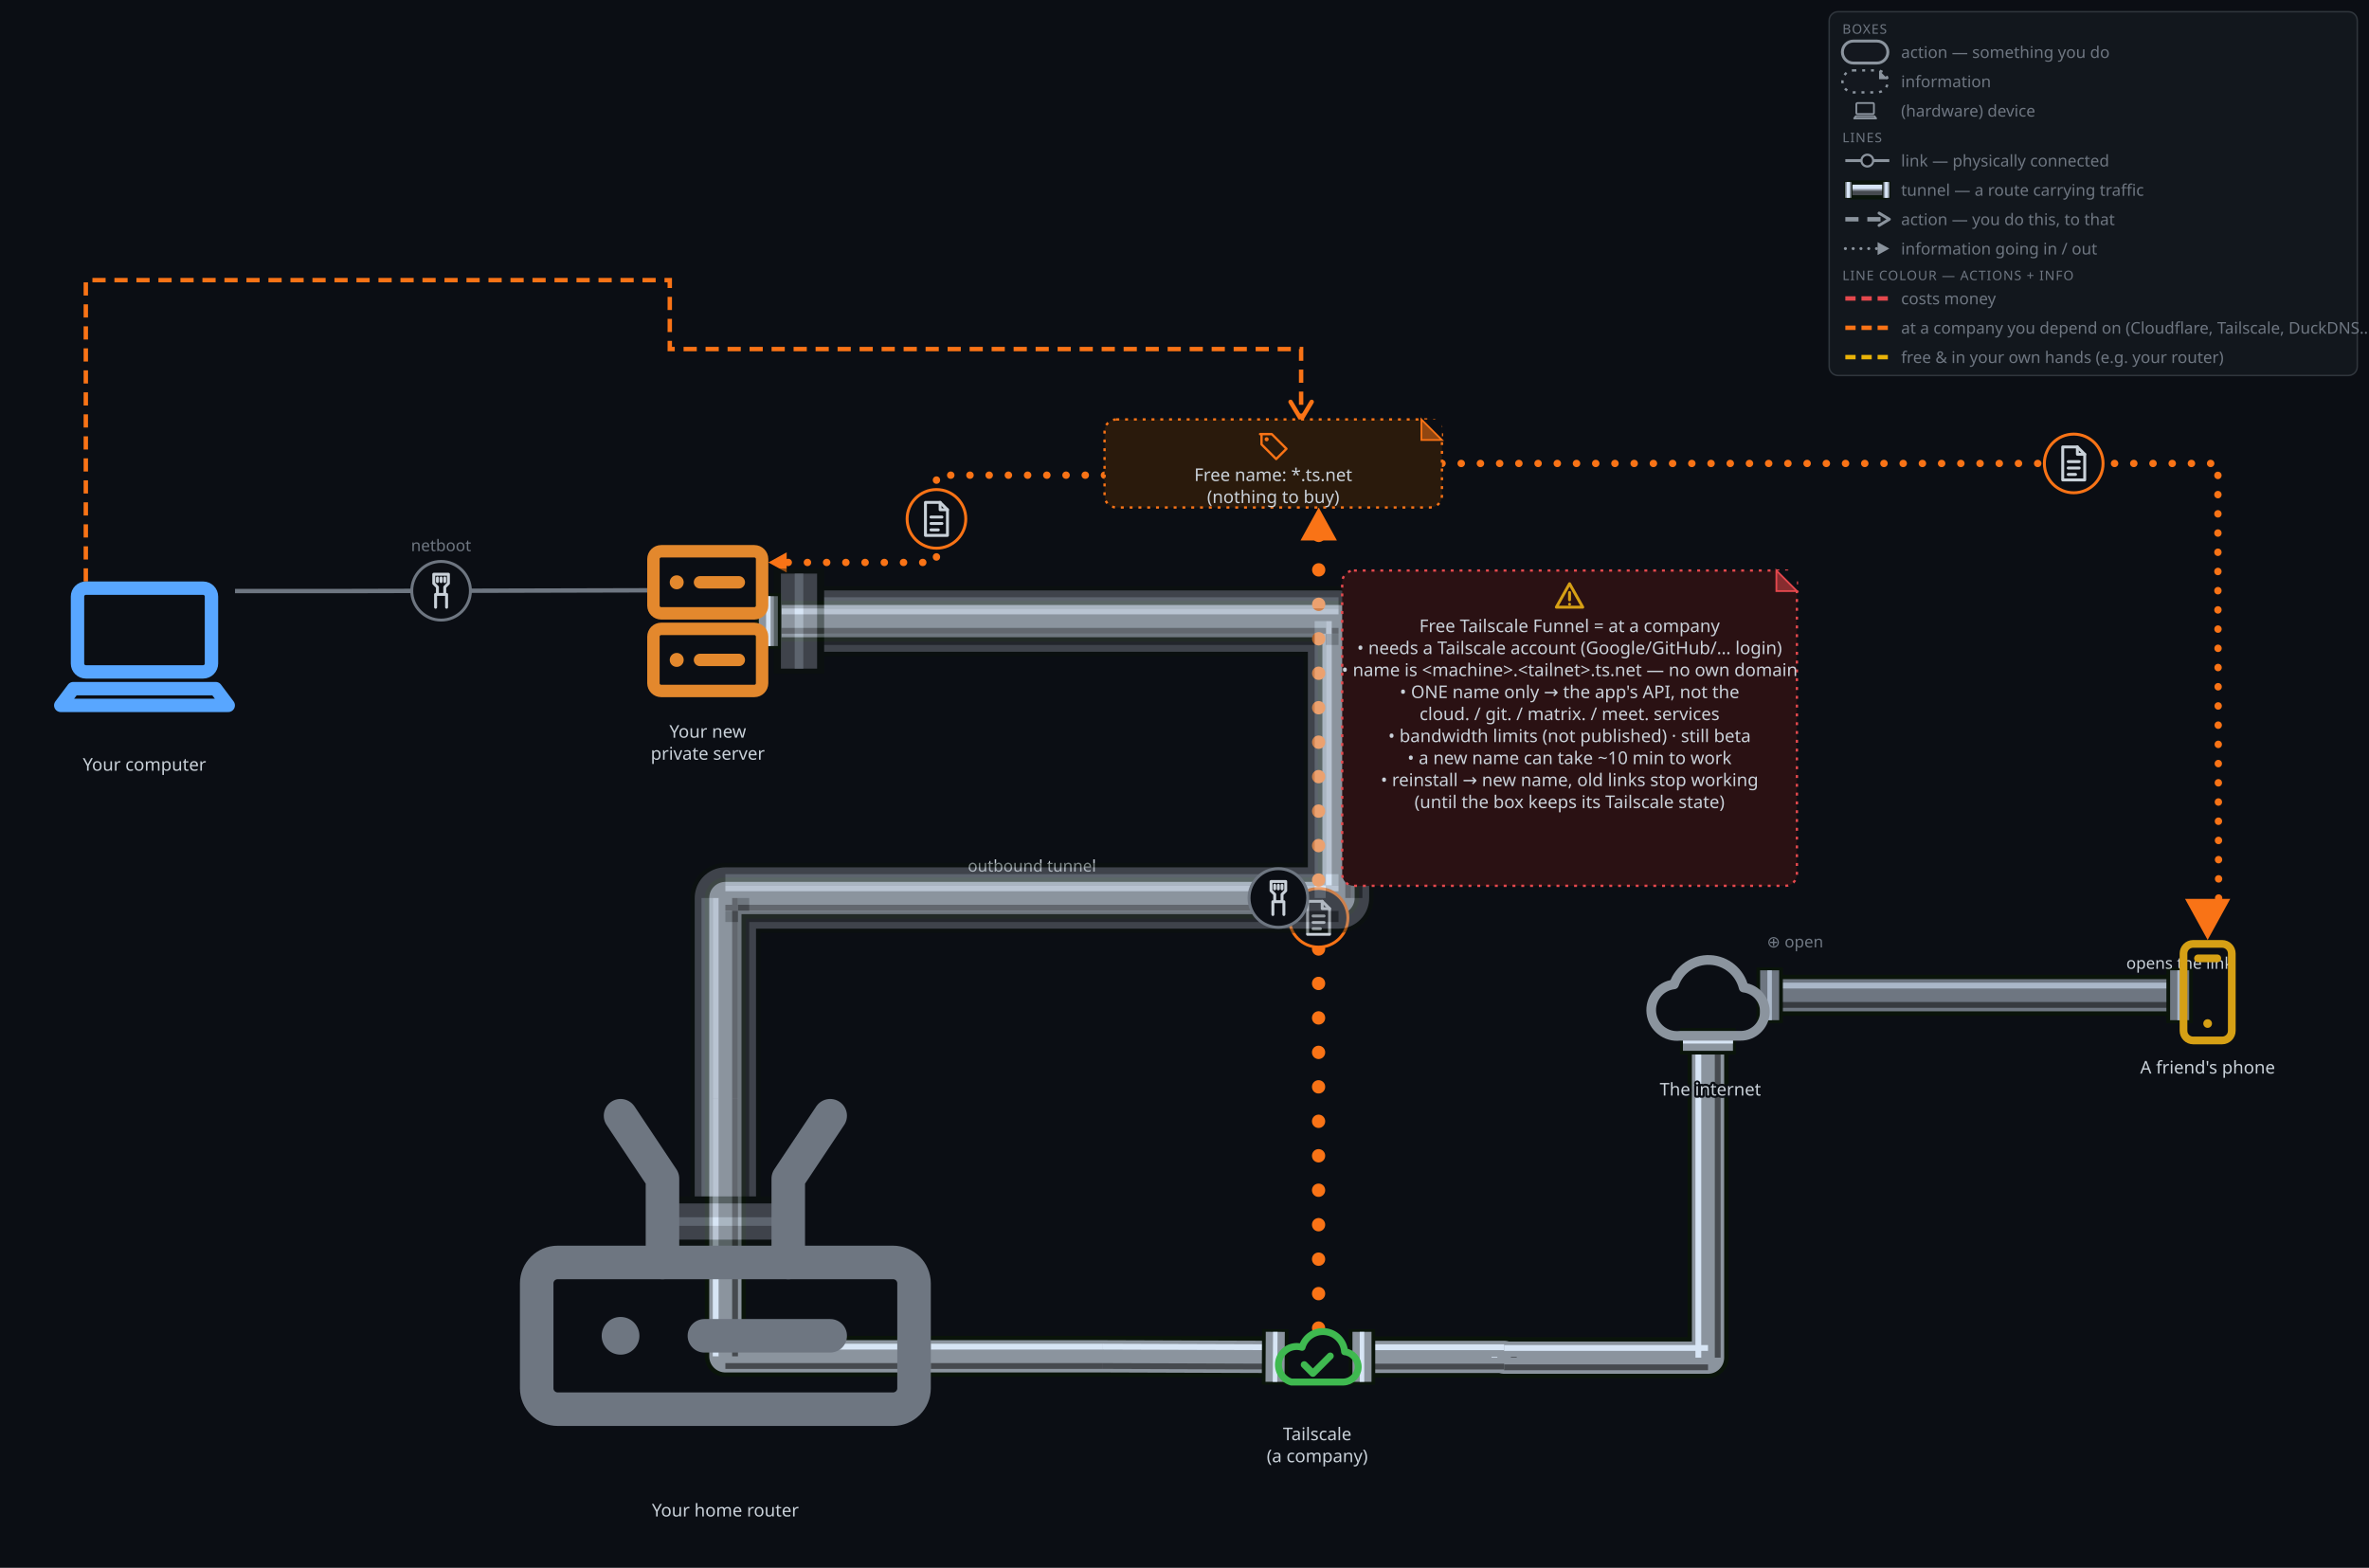
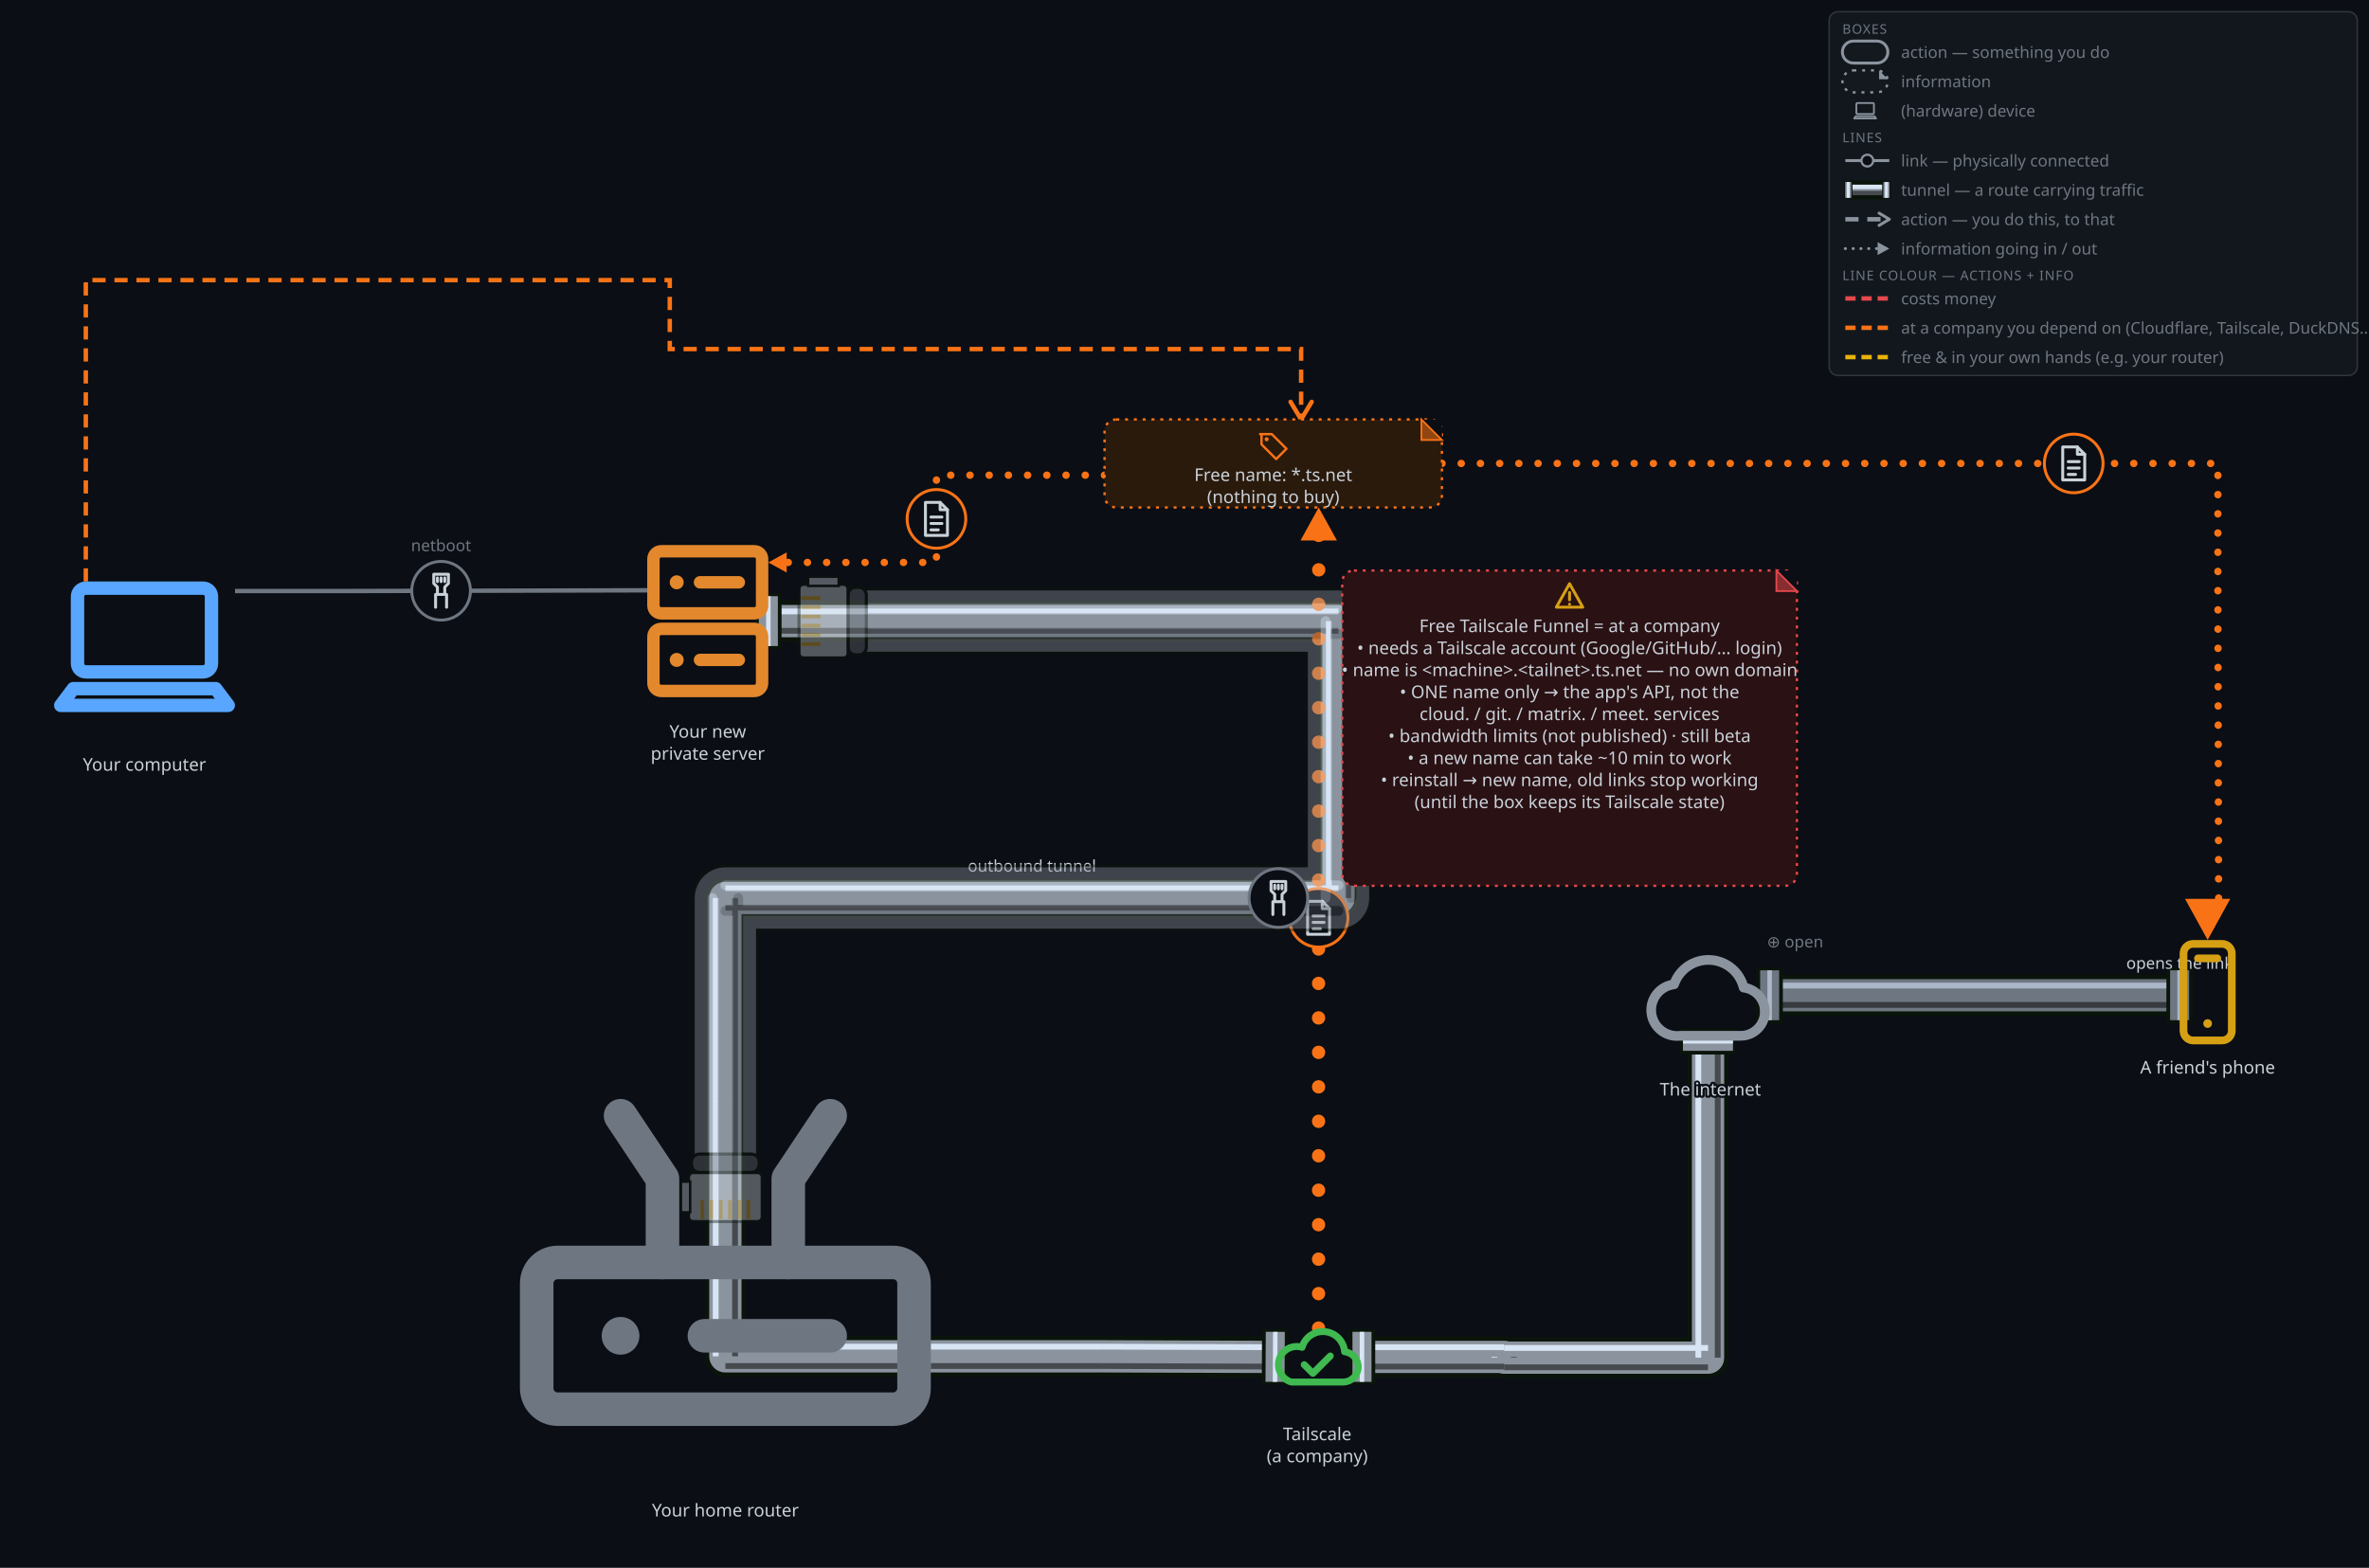
<svg xmlns="http://www.w3.org/2000/svg" viewBox="23 -421 1615 1069" width="1615" height="1069" font-family="ui-sans-serif, system-ui, sans-serif">
  <defs>
    <marker id="arrow" viewBox="0 0 10 10" refX="9" refY="5" markerWidth="7" markerHeight="7" orient="auto-start-reverse">
      <path d="M0,0 L10,5 L0,10 z" fill="#6e7681" />
    </marker>
    <symbol id="ic-laptop" data-bbox="1.2 4.2 21.6 15.6" viewBox="0 0 24 24" fill="none" stroke="currentColor" stroke-width="1.6" stroke-linecap="round" stroke-linejoin="round">
      <rect x="4" y="5" width="16" height="10" rx="1" />
      <path d="M2 19h20l-1.5-2H3.5L2 19Z" />
    </symbol>
    <symbol id="ic-server" data-bbox="4.2 2.2 15.6 19.6" viewBox="0 0 24 24" fill="none" stroke="currentColor" stroke-width="1.6" stroke-linecap="round" stroke-linejoin="round">
      <rect x="5" y="3" width="14" height="8" rx="1" />
      <rect x="5" y="13" width="14" height="8" rx="1" />
      <circle cx="8" cy="7" r=".9" fill="currentColor" stroke="none" />
      <circle cx="8" cy="17" r=".9" fill="currentColor" stroke="none" />
      <path d="M11 7h5M11 17h5" />
    </symbol>
    <symbol id="ic-router" data-bbox="2.2 5.2 19.6 15.6" viewBox="0 0 24 24" fill="none" stroke="currentColor" stroke-width="1.6" stroke-linecap="round" stroke-linejoin="round">
      <rect x="3" y="13" width="18" height="7" rx="1" />
      <circle cx="7" cy="16.5" r=".9" fill="currentColor" stroke="none" />
      <path d="M11 16.5h6M9 13V9M15 13V9M9 9l-2-3M15 9l2-3" />
    </symbol>
    <symbol id="ic-cloud" data-bbox="1.4 4.7 20.4 14.2" viewBox="0 0 24 24" fill="none" stroke="currentColor" stroke-width="1.6" stroke-linecap="round" stroke-linejoin="round">
      <path d="M7 18h10a4 4 0 0 0 .5-7.97A6 6 0 0 0 6 9.5 3.5 3.5 0 0 0 7 18Z" />
    </symbol>
    <symbol id="ic-phone" data-bbox="6.2 1.2 11.6 21.6" viewBox="0 0 24 24" fill="none" stroke="currentColor" stroke-width="1.6" stroke-linecap="round" stroke-linejoin="round">
      <rect x="7" y="2" width="10" height="20" rx="2" />
      <path d="M10 5h4" />
      <circle cx="12" cy="18.5" r=".9" fill="currentColor" stroke="none" />
    </symbol>
    <symbol id="ic-usb" data-bbox="8.2 2.6 7.6 19.2" viewBox="0 0 24 24" fill="none" stroke="currentColor" stroke-width="1.6" stroke-linecap="round" stroke-linejoin="round">
      <rect x="9" y="8" width="6" height="13" rx="1" />
      <path d="M10 8V4h4v4" />
      <path d="M12 11v4" />
      <circle cx="12" cy="4" r=".6" fill="currentColor" stroke="none" />
    </symbol>
    <symbol id="ic-ethernet" data-bbox="7.2 2.2 9.6 19.6" viewBox="0 0 24 24" fill="none" stroke="currentColor" stroke-width="1.6" stroke-linecap="round" stroke-linejoin="round">
      <path d="M8 3h8v5l-2 2v4h-4v-4L8 8V3Z" />
      <path d="M9 21v-7M15 21v-7" />
      <path d="M10 5v2M12 5v2M14 5v2" />
    </symbol>
    <symbol id="ic-wifi" data-bbox="3.2 5.4 17.6 15.4" viewBox="0 0 24 24" fill="none" stroke="currentColor" stroke-width="1.6" stroke-linecap="round" stroke-linejoin="round">
      <path d="M4 9a13 13 0 0 1 16 0" />
      <path d="M7 12.5a8.5 8.5 0 0 1 10 0" />
      <path d="M10 16a4 4 0 0 1 4 0" />
      <circle cx="12" cy="19" r="1" fill="currentColor" stroke="none" />
    </symbol>
    <symbol id="ic-safe" data-bbox="2.2 3.2 19.6 17.6" viewBox="0 0 24 24" fill="none" stroke="currentColor" stroke-width="1.6" stroke-linecap="round" stroke-linejoin="round">
      <rect x="3" y="4" width="18" height="16" rx="1.5" />
      <circle cx="11" cy="12" r="4" />
      <path d="M11 12l2-2" />
      <path d="M18 9v6" />
    </symbol>
    <symbol id="ic-relay" data-bbox="2.3 3.6 20 13.2" viewBox="0 0 24 24" fill="none" stroke="currentColor" stroke-width="1.6" stroke-linecap="round" stroke-linejoin="round">
      <path d="M6 16h12a3.5 3.5 0 0 0 .3-6.98A5 5 0 0 0 8.5 8 3 3 0 0 0 6 16Z" />
      <path d="M9 12l2 2 4-4" />
    </symbol>
    <symbol id="ic-tor" data-bbox="6.2 2.2 11.6 16.6" viewBox="0 0 24 24" fill="none" stroke="currentColor" stroke-width="1.6" stroke-linecap="round" stroke-linejoin="round">
      <path d="M12 3c-3 3-5 6-5 10a5 5 0 0 0 10 0c0-4-2-7-5-10Z" />
      <path d="M12 9c-1.5 1.5-2 3-2 4a2 2 0 0 0 4 0c0-1-.5-2.5-2-4Z" />
    </symbol>
    <symbol id="ic-onion" data-bbox="4.7 1.2 14.6 20.6" viewBox="0 0 24 24" fill="none" stroke="currentColor" stroke-width="1.6" stroke-linecap="round" stroke-linejoin="round">
      <path d="M12 21c-4 0-6.5-2.8-6.5-6 0-4.2 3.5-6.5 6.5-11 3 4.5 6.5 6.8 6.5 11 0 3.2-2.5 6-6.5 6Z" />
      <path d="M9.3 13.5c-.2 2 .6 4 2.7 4.5M14.7 13.5c.2 2-.6 4-2.7 4.5" />
      <path d="M12 4.5l1.6-2.5M12 4.5l-1.6-2.5" />
    </symbol>
    <symbol id="ic-gear" data-bbox="1.2 1.2 21.6 21.6" viewBox="0 0 24 24" fill="none" stroke="currentColor" stroke-width="1.6" stroke-linecap="round" stroke-linejoin="round">
      <circle cx="12" cy="12" r="3.2" />
      <path d="M12 2v3M12 19v3M2 12h3M19 12h3M4.9 4.9l2.1 2.1M17 17l2.1 2.1M19.1 4.9L17 7M7 17l-2.1 2.1" />
    </symbol>
    <symbol id="ic-block" data-bbox="1.9 1.9 20.2 20.2" viewBox="0 0 24 24" fill="none" stroke="#f85149" stroke-width="2.2" stroke-linecap="round">
      <circle cx="12" cy="12" r="9" />
      <path d="M5.6 5.6l12.8 12.8" />
    </symbol>
    <symbol id="ic-pipe" data-bbox="3.2 7.2 17.6 15.6" viewBox="0 0 24 24" fill="none" stroke="currentColor" stroke-width="1.6" stroke-linejoin="round">
      <rect x="4" y="8" width="16" height="5" rx="1" />
      <rect x="6.5" y="13" width="11" height="9" />
    </symbol>
    <symbol id="ic-gate" data-bbox="3.2 3.2 17.6 17.6" viewBox="0 0 24 24" fill="none" stroke="currentColor" stroke-width="1.6" stroke-linecap="round" stroke-linejoin="round">
      <rect x="4" y="4" width="16" height="16" rx="1" />
      <path d="M14 4v16" />
      <path d="M14 4l5 3v10l-5 3" />
      <circle cx="16.5" cy="12" r=".9" fill="currentColor" stroke="none" />
    </symbol>
    <symbol id="ic-warn" data-bbox="2 2 20 18" viewBox="0 0 24 24" fill="none" stroke="#d6a015" stroke-width="2" stroke-linecap="round" stroke-linejoin="round">
      <path d="M12 3l9 16H3L12 3Z" />
      <path d="M12 9v5" />
      <circle cx="12" cy="17" r="1" fill="#d6a015" stroke="none" />
    </symbol>
    <symbol id="ic-doc" data-bbox="5.2 2.2 13.6 19.6" viewBox="0 0 24 24" fill="none" stroke="currentColor" stroke-width="1.6" stroke-linecap="round" stroke-linejoin="round">
      <path d="M6 3h8l4 4v14H6V3Z" />
      <path d="M14 3v4h4" />
      <path d="M9 11h6M9 14.5h6M9 18h4" />
    </symbol>
    <symbol id="ic-port" data-bbox="2.1 3.1 19.8 17.8" viewBox="0 0 24 24" fill="none" stroke="currentColor" stroke-width="1.8" stroke-linecap="round" stroke-linejoin="round">
      <rect x="3" y="4" width="18" height="16" rx="2.5" />
      <path d="M7.5 16.5V10h2V8h5v2h2v6.5Z" />
      <path d="M10 13.5v1.5M12 13.5v1.5M14 13.5v1.5" />
    </symbol>
    <symbol id="ic-barrier" data-bbox="2 2.9 19.8 18.6" viewBox="0 0 24 24" stroke="none">
      <path d="M4 20V10.5a2 2 0 0 1 2-2h0a2 2 0 0 1 2 2V20Z" fill="#c9d1d9" />
      <rect x="2" y="19" width="8" height="2.5" rx=".8" fill="#c9d1d9" />
      <path d="M5.2 10.4L20.2 2.9L21.8 6.1L6.8 13.6Z" fill="#a3c55a" />
      <path d="M10.6 9.4l1.6-.8.6 2-1.6.8ZM14.4 7.5l1.6-.8.6 2-1.6.8ZM18.2 5.6l1.6-.8.6 2-1.6.8Z" fill="#0b0e14" />
      <circle cx="6.6" cy="11.9" r="1.1" fill="#0b0e14" />
    </symbol>
    <symbol id="ic-hammer" data-bbox="2.7 2.3 19.6 18.2" viewBox="0 0 24 24" fill="none" stroke="currentColor" stroke-width="1.8" stroke-linecap="round" stroke-linejoin="round">
      <path d="M10.2 6.8l3.6-3.6 4.6 4.6-3.6 3.6Z" />
      <path d="M12.2 8.8L3.6 17.4" />
      <path d="M15.4 14.6h4.2M17.5 14.6v5" />
      <path d="M12.8 19.6h8.6" />
    </symbol>
    <symbol id="ic-tag" data-bbox="2.2 3.2 19.6 18.6" viewBox="0 0 24 24" fill="none" stroke="currentColor" stroke-width="1.6" stroke-linecap="round" stroke-linejoin="round">
      <path d="M3 4h8l10 10-7 7L4 11V4Z" />
      <circle cx="7.5" cy="7.5" r="1.4" fill="currentColor" stroke="none" />
    </symbol>
    <symbol id="ic-cart" data-bbox="2.2 3.2 17.6 17.9" viewBox="0 0 24 24" fill="none" stroke="currentColor" stroke-width="1.6" stroke-linecap="round" stroke-linejoin="round">
      <path d="M3 4h2l2.2 10.5h10l1.8-7.5H6" />
      <circle cx="9.5" cy="19" r="1.3" />
      <circle cx="16.5" cy="19" r="1.3" />
    </symbol>
    <symbol id="ic-tornode" data-bbox="2.2 2.2 19.6 19.6" viewBox="0 0 24 24" fill="none" stroke="currentColor" stroke-width="1.6" stroke-linecap="round" stroke-linejoin="round">
      <circle cx="12" cy="12" r="4" />
      <path d="M12 3v3M12 18v3M3 12h3M18 12h3M5.6 5.6l2.1 2.1M16.3 16.3l2.1 2.1M18.4 5.6l-2.1 2.1M7.7 16.3l-2.1 2.1" />
    </symbol>
  </defs>
  <rect x="23" y="-421" width="1615" height="1069" fill="#0b0e14" />
  <path d="M 183.2 -18.0 L 257.7 -18.0 L 464.2 -18.5" fill="none" stroke="#6e7681" stroke-width="3" />
  <circle cx="323.7" cy="-18.2" r="20" fill="#0b0e14" stroke="#6e7681" stroke-width="2" />
  <use href="#ic-ethernet" x="308.7" y="-33.2" width="30" height="30" style="color:#c9d1d9" />
  <text x="323.7" y="-45.2" text-anchor="middle" font-size="11" paint-order="stroke" stroke="#0b0e14" stroke-width="3" stroke-linejoin="round" fill="#6e7681">netboot</text>
  <path d="M 1508.9 257.6 L 1229.4 257.6" fill="none" stroke="#0a140a" stroke-width="28" stroke-linejoin="round" />
  <path d="M 1508.9 257.6 L 1229.4 257.6" fill="none" stroke="#6e7681" stroke-width="22" stroke-linejoin="round" />
  <line x1="1508.9" y1="251.0" x2="1229.4" y2="251.0" stroke="#aab7c8" stroke-width="3.96" />
  <line x1="1508.9" y1="264.2" x2="1229.4" y2="264.2" stroke="#373b40" stroke-width="3.96" />
  <line x1="1508.9" y1="238.7" x2="1508.9" y2="276.5" stroke="#0a140a" stroke-width="18.04" />
  <line x1="1508.9" y1="240.6" x2="1508.9" y2="274.6" stroke="#6e7681" stroke-width="12.98" />
  <line x1="1508.9" y1="240.6" x2="1508.9" y2="274.6" stroke="#aab7c8" stroke-width="3.08" />
  <line x1="1229.4" y1="276.5" x2="1229.4" y2="238.7" stroke="#0a140a" stroke-width="18.04" />
  <line x1="1229.4" y1="274.6" x2="1229.4" y2="240.6" stroke="#6e7681" stroke-width="12.98" />
  <line x1="1229.4" y1="274.6" x2="1229.4" y2="240.6" stroke="#aab7c8" stroke-width="3.08" />
  <text x="1508.9" y="239.6" text-anchor="middle" font-size="11" fill="#c9d1d9">opens the link</text>
  <path d="M 546.8 2.5 L 935.5 2.5 L 935.5 191.3 L 517.5 191.3 L 517.5 328.3 L 517.5 439.8 L 517.5 503.8 L 657.6 503.8 L 774.9 503.8 L 892.3 504.2" fill="none" stroke="#0a140a" stroke-width="28" stroke-linejoin="round" />
  <path d="M 546.8 2.5 L 935.5 2.5 L 935.5 191.3 L 517.5 191.3 L 517.5 328.3 L 517.5 439.8 L 517.5 503.8 L 657.6 503.8 L 774.9 503.8 L 892.3 504.2" fill="none" stroke="#8b949e" stroke-width="22" stroke-linejoin="round" />
  <line x1="546.8" y1="-4.1" x2="935.5" y2="-4.1" stroke="#d7e5f5" stroke-width="3.96" />
  <line x1="546.8" y1="9.1" x2="935.5" y2="9.1" stroke="#464a4f" stroke-width="3.96" />
  <line x1="928.9" y1="2.5" x2="928.9" y2="191.3" stroke="#d7e5f5" stroke-width="3.96" />
  <line x1="942.1" y1="2.5" x2="942.1" y2="191.3" stroke="#464a4f" stroke-width="3.96" />
  <line x1="935.5" y1="184.7" x2="517.5" y2="184.7" stroke="#d7e5f5" stroke-width="3.96" />
  <line x1="935.5" y1="197.9" x2="517.5" y2="197.9" stroke="#464a4f" stroke-width="3.96" />
  <line x1="510.9" y1="191.3" x2="510.9" y2="328.3" stroke="#d7e5f5" stroke-width="3.96" />
  <line x1="524.1" y1="191.3" x2="524.1" y2="328.3" stroke="#464a4f" stroke-width="3.96" />
  <line x1="510.9" y1="328.3" x2="510.9" y2="439.8" stroke="#d7e5f5" stroke-width="3.96" />
  <line x1="524.1" y1="328.3" x2="524.1" y2="439.8" stroke="#464a4f" stroke-width="3.96" />
  <line x1="510.9" y1="439.8" x2="510.9" y2="503.8" stroke="#d7e5f5" stroke-width="3.96" />
  <line x1="524.1" y1="439.8" x2="524.1" y2="503.8" stroke="#464a4f" stroke-width="3.96" />
  <line x1="517.5" y1="497.2" x2="657.6" y2="497.2" stroke="#d7e5f5" stroke-width="3.96" />
  <line x1="517.5" y1="510.4" x2="657.6" y2="510.4" stroke="#464a4f" stroke-width="3.96" />
  <line x1="657.6" y1="497.2" x2="774.9" y2="497.2" stroke="#d7e5f5" stroke-width="3.96" />
  <line x1="657.6" y1="510.4" x2="774.9" y2="510.4" stroke="#464a4f" stroke-width="3.96" />
  <line x1="774.9" y1="497.2" x2="892.3" y2="497.6" stroke="#d7e5f5" stroke-width="3.96" />
  <line x1="774.9" y1="510.4" x2="892.3" y2="510.8" stroke="#464a4f" stroke-width="3.96" />
  <line x1="546.8" y1="21.4" x2="546.8" y2="-16.4" stroke="#0a140a" stroke-width="18.04" />
  <line x1="546.8" y1="19.5" x2="546.8" y2="-14.5" stroke="#8b949e" stroke-width="12.98" />
  <line x1="546.8" y1="19.5" x2="546.8" y2="-14.5" stroke="#d7e5f5" stroke-width="3.08" />
  <line x1="892.4" y1="485.3" x2="892.2" y2="523.1" stroke="#0a140a" stroke-width="18.04" />
  <line x1="892.4" y1="487.1" x2="892.2" y2="521.2" stroke="#8b949e" stroke-width="12.98" />
  <line x1="892.4" y1="487.1" x2="892.2" y2="521.2" stroke="#d7e5f5" stroke-width="3.08" />
  <text x="726.5" y="173.3" text-anchor="middle" font-size="11" fill="#c9d1d9">outbound tunnel</text>
  <path d="M 951.5 504.2 L 1048.4 504.2 L 1048.4 504.7 L 1187.4 504.7 L 1187.4 289.0" fill="none" stroke="#0a140a" stroke-width="28" stroke-linejoin="round" />
  <path d="M 951.5 504.2 L 1048.4 504.2 L 1048.4 504.7 L 1187.4 504.7 L 1187.4 289.0" fill="none" stroke="#8b949e" stroke-width="22" stroke-linejoin="round" />
  <line x1="951.5" y1="497.6" x2="1048.4" y2="497.6" stroke="#d7e5f5" stroke-width="3.96" />
  <line x1="951.5" y1="510.8" x2="1048.4" y2="510.8" stroke="#464a4f" stroke-width="3.96" />
  <line x1="1041.8" y1="504.2" x2="1041.8" y2="504.7" stroke="#d7e5f5" stroke-width="3.96" />
  <line x1="1055.0" y1="504.2" x2="1055.0" y2="504.7" stroke="#464a4f" stroke-width="3.96" />
  <line x1="1048.4" y1="498.1" x2="1187.4" y2="498.1" stroke="#d7e5f5" stroke-width="3.96" />
  <line x1="1048.4" y1="511.3" x2="1187.4" y2="511.3" stroke="#464a4f" stroke-width="3.96" />
  <line x1="1180.8" y1="504.7" x2="1180.8" y2="289.0" stroke="#d7e5f5" stroke-width="3.96" />
  <line x1="1194.0" y1="504.7" x2="1194.0" y2="289.0" stroke="#464a4f" stroke-width="3.96" />
  <line x1="951.5" y1="523.1" x2="951.5" y2="485.3" stroke="#0a140a" stroke-width="18.04" />
  <line x1="951.5" y1="521.2" x2="951.5" y2="487.1" stroke="#8b949e" stroke-width="12.98" />
  <line x1="951.5" y1="521.2" x2="951.5" y2="487.1" stroke="#d7e5f5" stroke-width="3.08" />
  <line x1="1168.4" y1="289.0" x2="1206.3" y2="289.0" stroke="#0a140a" stroke-width="18.04" />
  <line x1="1170.3" y1="289.0" x2="1204.4" y2="289.0" stroke="#8b949e" stroke-width="12.98" />
  <line x1="1170.3" y1="289.0" x2="1204.4" y2="289.0" stroke="#d7e5f5" stroke-width="3.08" />
  <path d="M 921.9 484.6 L 921.9 204.8 L 922.0 -57.0" fill="none" stroke="#f97316" stroke-width="9" stroke-dasharray="0.1 23.4" stroke-linecap="round" />
  <polygon points="922.0,-75.0 934.4,-52.5 909.6,-52.5" fill="#f97316" />
  <circle cx="921.9" cy="204.8" r="20" fill="#0b0e14" stroke="#f97316" stroke-width="2" />
  <use href="#ic-doc" x="906.9" y="189.8" width="30" height="30" style="color:#c9d1d9" />
  <path d="M 81.5 -24.5 L 81.5 -230.0 L 479.6 -230.0 L 479.6 -183.0 L 910.0 -183.0 L 910.0 -136.8" fill="none" stroke="#f97316" stroke-width="3" stroke-dasharray="9 6" />
  <polyline points="902.8,-147.0 910.0,-135.0 917.2,-147.0" fill="none" stroke="#f97316" stroke-width="3" stroke-linecap="round" stroke-linejoin="round" />
  <path d="M 776.0 -97.0 L 661.4 -97.0 L 661.4 -37.5 L 556.8 -37.5" fill="none" stroke="#f97316" stroke-width="5" stroke-dasharray="0.1 13" stroke-linecap="round" />
  <polygon points="546.8,-37.5 559.3,-44.4 559.3,-30.6" fill="#f97316" />
  <circle cx="661.4" cy="-67.2" r="20" fill="#0b0e14" stroke="#f97316" stroke-width="2" />
  <use href="#ic-doc" x="646.4" y="-82.2" width="30" height="30" style="color:#c9d1d9" />
  <path d="M 1006.0 -105.0 L 1535.0 -105.0 L 1535.0 -13.0 L 1535.5 199.5 L 1528.0 199.5 L 1528.0 199.5" fill="none" stroke="#f97316" stroke-width="5" stroke-dasharray="0.1 13" stroke-linecap="round" />
  <polygon points="1528.0,219.9 1512.6,191.9 1543.4,191.9" fill="#f97316" />
  <circle cx="1436.7" cy="-105.0" r="20" fill="#0b0e14" stroke="#f97316" stroke-width="2" />
  <use href="#ic-doc" x="1421.7" y="-120.0" width="30" height="30" style="color:#c9d1d9" />
  <g opacity="0.4">
-     <path d="M 567.7 2.5 L 935.5 2.5 L 935.5 191.3 L 517.5 191.3 L 517.5 411.9" fill="none" stroke="#0a140a" stroke-width="47.8" stroke-linejoin="round" />
-     <path d="M 567.7 2.5 L 935.5 2.5 L 935.5 191.3 L 517.5 191.3 L 517.5 411.9" fill="none" stroke="#8b949e" stroke-width="41.8" stroke-linejoin="round" />
-     <line x1="567.7" y1="-10.0" x2="935.5" y2="-10.0" stroke="#d7e5f5" stroke-width="7.524" />
-     <line x1="567.7" y1="15.0" x2="935.5" y2="15.0" stroke="#464a4f" stroke-width="7.524" />
-     <line x1="923.0" y1="2.5" x2="923.0" y2="191.3" stroke="#d7e5f5" stroke-width="7.524" />
-     <line x1="948.0" y1="2.5" x2="948.0" y2="191.3" stroke="#464a4f" stroke-width="7.524" />
-     <line x1="935.5" y1="178.8" x2="517.5" y2="178.8" stroke="#d7e5f5" stroke-width="7.524" />
-     <line x1="935.5" y1="203.9" x2="517.5" y2="203.9" stroke="#464a4f" stroke-width="7.524" />
-     <line x1="505.0" y1="191.3" x2="505.0" y2="411.9" stroke="#d7e5f5" stroke-width="7.524" />
-     <line x1="530.0" y1="191.3" x2="530.0" y2="411.9" stroke="#464a4f" stroke-width="7.524" />
-     <line x1="567.7" y1="38.4" x2="567.7" y2="-33.4" stroke="#0a140a" stroke-width="34.276" />
-     <line x1="567.7" y1="34.9" x2="567.7" y2="-29.9" stroke="#8b949e" stroke-width="24.662" />
-     <line x1="567.7" y1="34.9" x2="567.7" y2="-29.9" stroke="#d7e5f5" stroke-width="5.852" />
-     <line x1="553.4" y1="411.9" x2="481.6" y2="411.9" stroke="#0a140a" stroke-width="34.276" />
-     <line x1="549.9" y1="411.9" x2="485.1" y2="411.9" stroke="#8b949e" stroke-width="24.662" />
-     <line x1="549.9" y1="411.9" x2="485.1" y2="411.9" stroke="#d7e5f5" stroke-width="5.852" />
+     <path d="M 613.7 2.5 L 935.5 2.5 L 935.5 191.3 L 517.5 191.3 L 517.5 365.9" fill="none" stroke="#0a140a" stroke-width="45.8" stroke-linejoin="round" />
+     <path d="M 613.7 2.5 L 935.5 2.5 L 935.5 191.3 L 517.5 191.3 L 517.5 365.9" fill="none" stroke="#8b949e" stroke-width="41.8" stroke-linejoin="round" />
+     <line x1="613.7" y1="-6.3" x2="935.5" y2="-6.3" stroke="#d7e5f5" stroke-width="6.688" stroke-linecap="round" />
+     <line x1="613.7" y1="11.3" x2="935.5" y2="11.3" stroke="#4c5157" stroke-width="6.688" stroke-linecap="round" />
+     <line x1="926.7" y1="2.5" x2="926.7" y2="191.3" stroke="#d7e5f5" stroke-width="6.688" stroke-linecap="round" />
+     <line x1="944.3" y1="2.5" x2="944.3" y2="191.3" stroke="#4c5157" stroke-width="6.688" stroke-linecap="round" />
+     <line x1="935.5" y1="182.6" x2="517.5" y2="182.6" stroke="#d7e5f5" stroke-width="6.688" stroke-linecap="round" />
+     <line x1="935.5" y1="200.1" x2="517.5" y2="200.1" stroke="#4c5157" stroke-width="6.688" stroke-linecap="round" />
+     <line x1="508.7" y1="191.3" x2="508.7" y2="365.9" stroke="#d7e5f5" stroke-width="6.688" stroke-linecap="round" />
+     <line x1="526.3" y1="191.3" x2="526.3" y2="365.9" stroke="#4c5157" stroke-width="6.688" stroke-linecap="round" />
+     <rect x="601.1" y="-20.5" width="12.5" height="46.0" fill="#61686f" stroke="#0a140a" stroke-width="2.09" rx="5.225" />
+     <rect x="567.7" y="-22.6" width="33.4" height="50.2" fill="#dfe6ee" fill-opacity="0.85" stroke="#0a140a" stroke-width="2.09" rx="3.135" />
+     <rect x="573.9" y="-27.8" width="20.9" height="6.3" fill="#c3ccd6" stroke="#0a140a" stroke-width="1.672" />
+     <line x1="569.3" y1="18.2" x2="582.3" y2="18.2" stroke="#d4a72c" stroke-width="2.508" />
+     <line x1="569.3" y1="11.9" x2="582.3" y2="11.9" stroke="#d4a72c" stroke-width="2.508" />
+     <line x1="569.3" y1="5.6" x2="582.3" y2="5.6" stroke="#d4a72c" stroke-width="2.508" />
+     <line x1="569.3" y1="-0.6" x2="582.3" y2="-0.6" stroke="#d4a72c" stroke-width="2.508" />
+     <line x1="569.3" y1="-6.9" x2="582.3" y2="-6.9" stroke="#d4a72c" stroke-width="2.508" />
+     <line x1="569.3" y1="-13.2" x2="582.3" y2="-13.2" stroke="#d4a72c" stroke-width="2.508" />
+     <rect x="494.5" y="365.9" width="46.0" height="12.5" fill="#61686f" stroke="#0a140a" stroke-width="2.09" rx="5.225" />
+     <rect x="492.4" y="378.5" width="50.2" height="33.4" fill="#dfe6ee" fill-opacity="0.85" stroke="#0a140a" stroke-width="2.09" rx="3.135" />
+     <rect x="487.2" y="384.7" width="6.3" height="20.9" fill="#c3ccd6" stroke="#0a140a" stroke-width="1.672" />
+     <line x1="533.2" y1="410.2" x2="533.2" y2="397.3" stroke="#d4a72c" stroke-width="2.508" />
+     <line x1="526.9" y1="410.2" x2="526.9" y2="397.3" stroke="#d4a72c" stroke-width="2.508" />
+     <line x1="520.6" y1="410.2" x2="520.6" y2="397.3" stroke="#d4a72c" stroke-width="2.508" />
+     <line x1="514.4" y1="410.2" x2="514.4" y2="397.3" stroke="#d4a72c" stroke-width="2.508" />
+     <line x1="508.1" y1="410.2" x2="508.1" y2="397.3" stroke="#d4a72c" stroke-width="2.508" />
+     <line x1="501.8" y1="410.2" x2="501.8" y2="397.3" stroke="#d4a72c" stroke-width="2.508" />
  </g>
  <circle cx="894.5" cy="191.3" r="20" fill="#0b0e14" stroke="#6e7681" stroke-width="2" />
  <use href="#ic-ethernet" x="879.5" y="176.3" width="30" height="30" style="color:#c9d1d9" />
  <use href="#ic-laptop" x="53.0" y="-48.5" width="137.0" height="137.0" style="color:#58a6ff" />
  <text x="121.5" y="104.5" text-anchor="middle" font-size="12" paint-order="stroke" stroke="#0b0e14" stroke-width="3" stroke-linejoin="round" fill="#c9d1d9">Your computer</text>
  <use href="#ic-server" x="442.0" y="-61.0" width="127.0" height="127.0" style="color:#e3882d" />
  <text x="505.5" y="82.0" text-anchor="middle" font-size="12" paint-order="stroke" stroke="#0b0e14" stroke-width="3" stroke-linejoin="round" fill="#c9d1d9">Your new</text>
  <text x="505.5" y="97.0" text-anchor="middle" font-size="12" paint-order="stroke" stroke="#0b0e14" stroke-width="3" stroke-linejoin="round" fill="#c9d1d9">private server</text>
  <use href="#ic-router" x="346.0" y="254.0" width="343.0" height="343.0" style="color:#6e7681" />
  <text x="517.5" y="613.0" text-anchor="middle" font-size="12" paint-order="stroke" stroke="#0b0e14" stroke-width="3" stroke-linejoin="round" fill="#c9d1d9">Your home router</text>
  <use href="#ic-cloud" x="1139.5" y="211.0" width="99.0" height="99.0" style="color:#8b949e" />
  <text x="1189.0" y="326.0" text-anchor="middle" font-size="12" paint-order="stroke" stroke="#0b0e14" stroke-width="3" stroke-linejoin="round" fill="#c9d1d9">The internet</text>
  <text x="1266" y="225" text-anchor="end" font-size="11" fill="#6e7681">⊕ open</text>
  <use href="#ic-phone" x="1488.5" y="216.0" width="79.0" height="79.0" style="color:#d6a015" />
  <text x="1528.0" y="311.0" text-anchor="middle" font-size="12" paint-order="stroke" stroke="#0b0e14" stroke-width="3" stroke-linejoin="round" fill="#c9d1d9">A friend's phone</text>
  <use href="#ic-relay" x="885.5" y="474.0" width="71.0" height="71.0" style="color:#3fb950" />
  <text x="921.0" y="561.0" text-anchor="middle" font-size="12" paint-order="stroke" stroke="#0b0e14" stroke-width="3" stroke-linejoin="round" fill="#c9d1d9">Tailscale</text>
  <text x="921.0" y="576.0" text-anchor="middle" font-size="12" paint-order="stroke" stroke="#0b0e14" stroke-width="3" stroke-linejoin="round" fill="#c9d1d9">(a company)</text>
  <rect x="776" y="-135" width="230" height="60" rx="8" ry="8" fill="#2a1a0c" stroke="#f97316" stroke-width="1.6" stroke-dasharray="2 4" />
  <path d="M 992 -135 L 1006 -121 L 1006 -135 Z" fill="#0b0e14" />
  <path d="M 992 -135 L 992 -121 L 1006 -121 Z" fill="#f97316" fill-opacity="0.5" stroke="#f97316" stroke-width="1.2" />
  <use href="#ic-tag" x="879.0" y="-129" width="24" height="24" style="color:#f97316" />
  <text x="891.0" y="-93.0" text-anchor="middle" font-size="12" fill="#c9d1d9">Free name: *.ts.net</text>
  <text x="891.0" y="-78.0" text-anchor="middle" font-size="12" fill="#c9d1d9">(nothing to buy)</text>
  <rect x="938" y="-32" width="310" height="215" rx="8" ry="8" fill="#2a1113" stroke="#e5484d" stroke-width="1.6" stroke-dasharray="2 4" />
  <path d="M 1234 -32 L 1248 -18 L 1248 -32 Z" fill="#0b0e14" />
  <path d="M 1234 -32 L 1234 -18 L 1248 -18 Z" fill="#e5484d" fill-opacity="0.5" stroke="#e5484d" stroke-width="1.2" />
  <use href="#ic-warn" x="1081.0" y="-26" width="24" height="24" style="color:#e5484d" />
  <text x="1093.0" y="10.0" text-anchor="middle" font-size="12" fill="#c9d1d9">Free Tailscale Funnel = at a company</text>
  <text x="1093.0" y="25.0" text-anchor="middle" font-size="12" fill="#c9d1d9">• needs a Tailscale account (Google/GitHub/… login)</text>
  <text x="1093.0" y="40.0" text-anchor="middle" font-size="12" fill="#c9d1d9">• name is &lt;machine&gt;.&lt;tailnet&gt;.ts.net — no own domain</text>
  <text x="1093.0" y="55.0" text-anchor="middle" font-size="12" fill="#c9d1d9">• ONE name only → the app's API, not the</text>
  <text x="1093.0" y="70.0" text-anchor="middle" font-size="12" fill="#c9d1d9">  cloud. / git. / matrix. / meet. services</text>
  <text x="1093.0" y="85.0" text-anchor="middle" font-size="12" fill="#c9d1d9">• bandwidth limits (not published) · still beta</text>
  <text x="1093.0" y="100.0" text-anchor="middle" font-size="12" fill="#c9d1d9">• a new name can take ~10 min to work</text>
  <text x="1093.0" y="115.0" text-anchor="middle" font-size="12" fill="#c9d1d9">• reinstall → new name, old links stop working</text>
  <text x="1093.0" y="130.0" text-anchor="middle" font-size="12" fill="#c9d1d9">  (until the box keeps its Tailscale state)</text>
  <g>
    <rect x="1270" y="-413" width="360" height="248" rx="6" fill="#14181f" fill-opacity="0.88" stroke="#30363d" />
    <text x="1279" y="-398" font-size="9" letter-spacing="0.6" fill="#6e7681">BOXES</text>
    <rect x="1279" y="-393" width="31" height="15" rx="7.5" fill="#14181f" stroke="#8b949e" stroke-width="2" />
    <text x="1319" y="-381.5" font-size="11" fill="#6e7681">action — something you do</text>
    <rect x="1279" y="-373" width="31" height="15" rx="7.5" fill="#14181f" stroke="#8b949e" stroke-width="1.6" stroke-dasharray="2 4" />
    <path d="M 1304 -373 L 1304 -367 L 1310 -367 Z" fill="#8b949e" />
    <text x="1319" y="-361.5" font-size="11" fill="#6e7681">information</text>
    <use href="#ic-laptop" x="1285.5" y="-354.5" width="18" height="18" style="color:#8b949e" />
    <text x="1319" y="-341.5" font-size="11" fill="#6e7681">(hardware) device</text>
    <text x="1279" y="-324" font-size="9" letter-spacing="0.6" fill="#6e7681">LINES</text>
    <line x1="1281" y1="-311.5" x2="1311" y2="-311.5" stroke="#8b949e" stroke-width="2" />
    <circle cx="1296" cy="-311.5" r="4" fill="#0b0e14" stroke="#8b949e" stroke-width="1.5" />
    <text x="1319" y="-307.5" font-size="11" fill="#6e7681">link — physically connected</text>
    <path d="M 1283.0 -291.5 L 1309.0 -291.5" fill="none" stroke="#0a140a" stroke-width="13" stroke-linejoin="round" />
    <path d="M 1283.0 -291.5 L 1309.0 -291.5" fill="none" stroke="#8b949e" stroke-width="7" stroke-linejoin="round" />
    <line x1="1283.0" y1="-293.6" x2="1309.0" y2="-293.6" stroke="#d7e5f5" stroke-width="3" />
    <line x1="1283.0" y1="-289.4" x2="1309.0" y2="-289.4" stroke="#464a4f" stroke-width="3" />
    <line x1="1283.0" y1="-285.5" x2="1283.0" y2="-297.5" stroke="#0a140a" stroke-width="5.74" />
    <line x1="1283.0" y1="-286.1" x2="1283.0" y2="-296.9" stroke="#8b949e" stroke-width="4.13" />
    <line x1="1283.0" y1="-286.1" x2="1283.0" y2="-296.9" stroke="#d7e5f5" stroke-width="2" />
    <line x1="1309.0" y1="-297.5" x2="1309.0" y2="-285.5" stroke="#0a140a" stroke-width="5.74" />
    <line x1="1309.0" y1="-296.9" x2="1309.0" y2="-286.1" stroke="#8b949e" stroke-width="4.13" />
    <line x1="1309.0" y1="-296.9" x2="1309.0" y2="-286.1" stroke="#d7e5f5" stroke-width="2" />
    <text x="1319" y="-287.5" font-size="11" fill="#6e7681">tunnel — a route carrying traffic</text>
    <line x1="1281" y1="-271.5" x2="1310" y2="-271.5" stroke="#8b949e" stroke-width="3" stroke-dasharray="9 6" />
    <polyline points="1304.0,-267.3 1311.0,-271.5 1304.0,-275.7" fill="none" stroke="#8b949e" stroke-width="2" stroke-linecap="round" stroke-linejoin="round" />
    <text x="1319" y="-267.5" font-size="11" fill="#6e7681">action — you do this, to that</text>
    <line x1="1281" y1="-251.5" x2="1303" y2="-251.5" stroke="#8b949e" stroke-width="2" stroke-dasharray="0.1 5.2" stroke-linecap="round" />
    <polygon points="1311.0,-251.5 1303.0,-247.1 1303.0,-255.9" fill="#8b949e" />
    <text x="1319" y="-247.5" font-size="11" fill="#6e7681">information going in / out</text>
    <text x="1279" y="-230" font-size="9" letter-spacing="0.6" fill="#6e7681">LINE COLOUR — ACTIONS + INFO</text>
    <line x1="1281" y1="-217.5" x2="1311" y2="-217.5" stroke="#e5484d" stroke-width="3" stroke-dasharray="7 4" />
    <text x="1319" y="-213.5" font-size="11" fill="#6e7681">costs money</text>
    <line x1="1281" y1="-197.5" x2="1311" y2="-197.5" stroke="#f97316" stroke-width="3" stroke-dasharray="7 4" />
    <text x="1319" y="-193.5" font-size="11" fill="#6e7681">at a company you depend on (Cloudflare, Tailscale, DuckDNS…)</text>
    <line x1="1281" y1="-177.5" x2="1311" y2="-177.5" stroke="#eab308" stroke-width="3" stroke-dasharray="7 4" />
    <text x="1319" y="-173.5" font-size="11" fill="#6e7681">free &amp; in your own hands (e.g. your router)</text>
  </g>
</svg>
